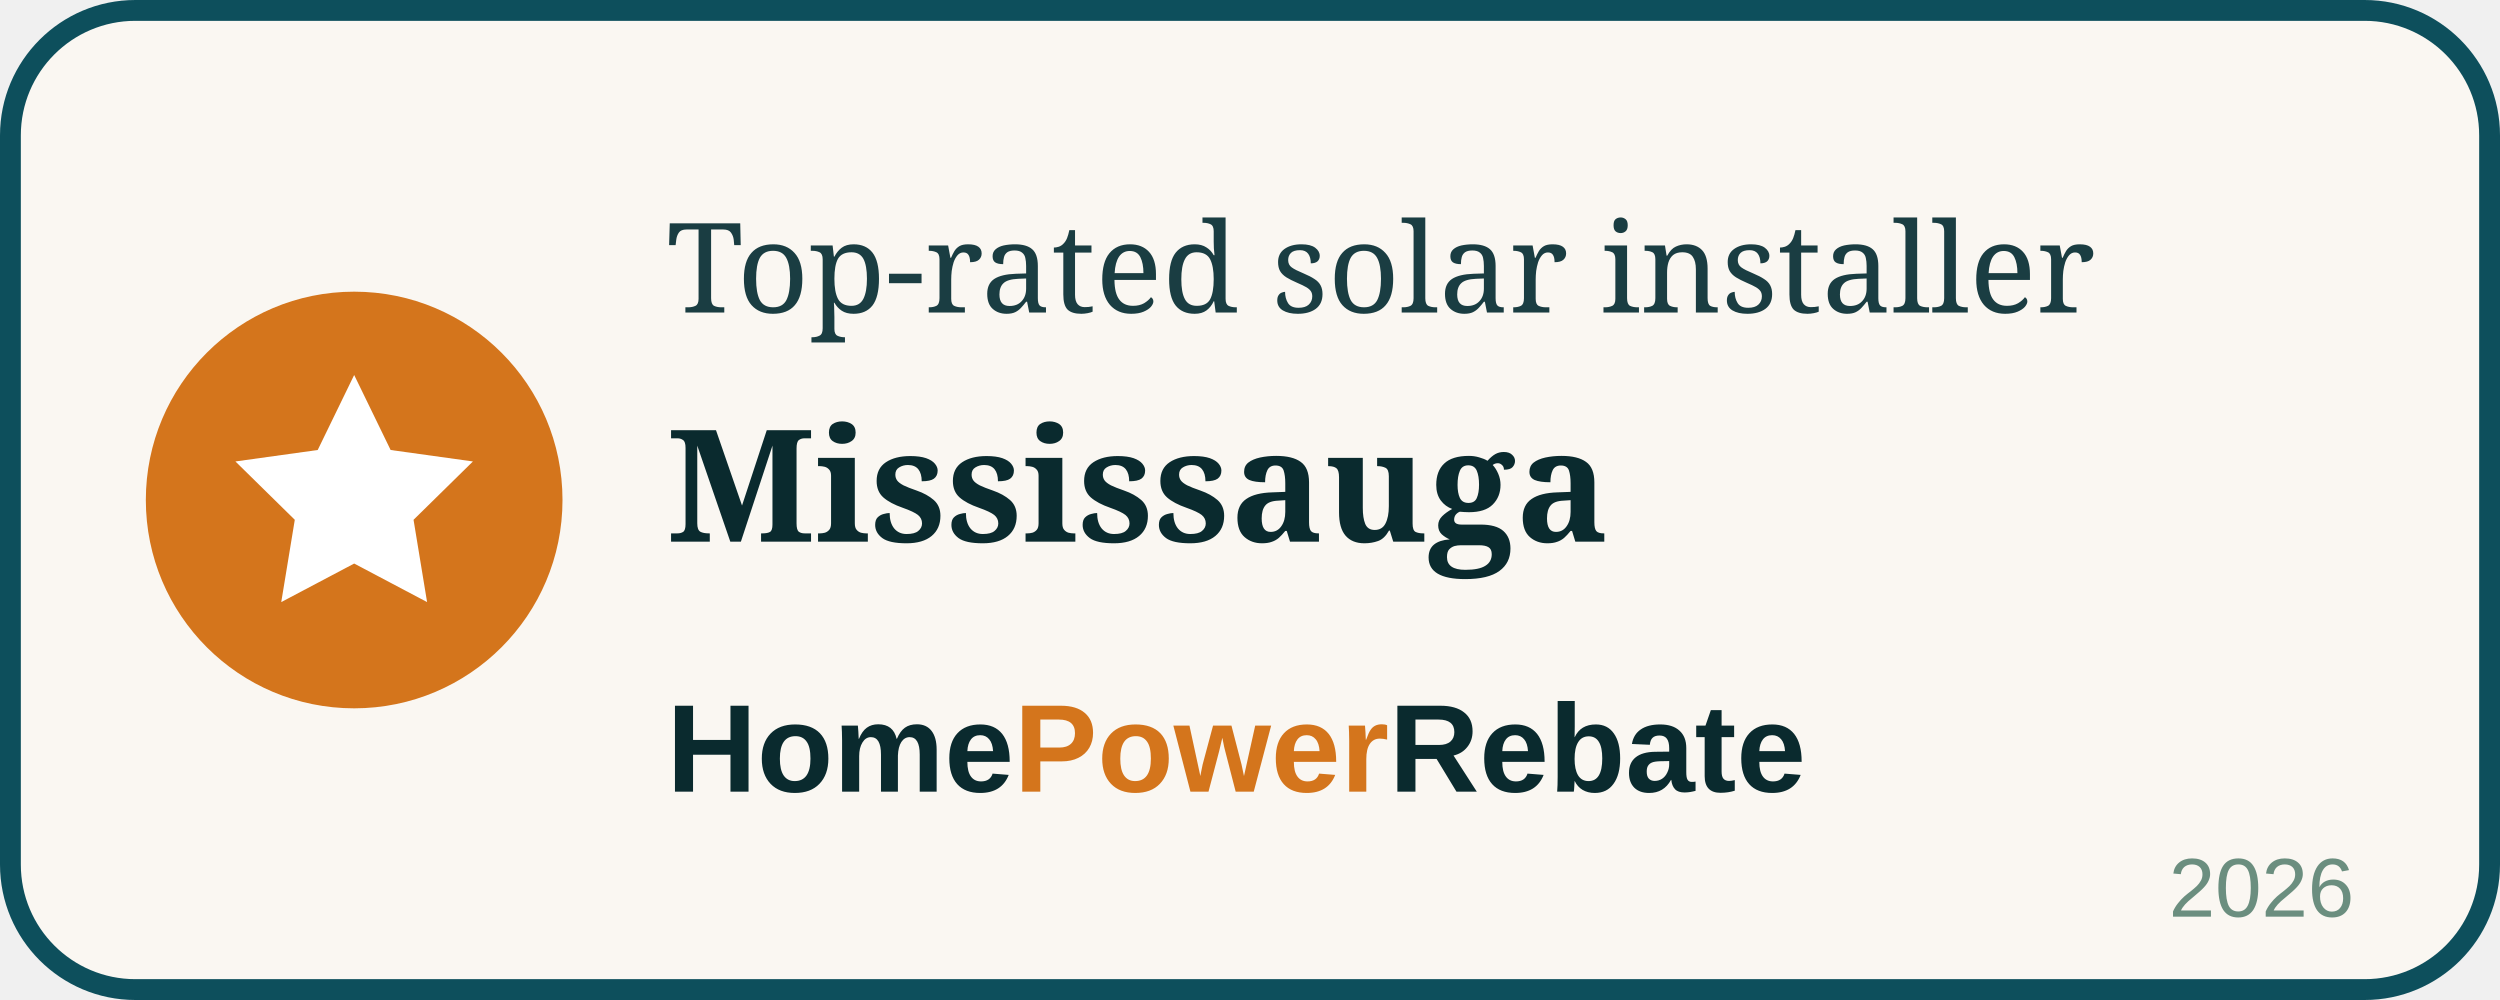
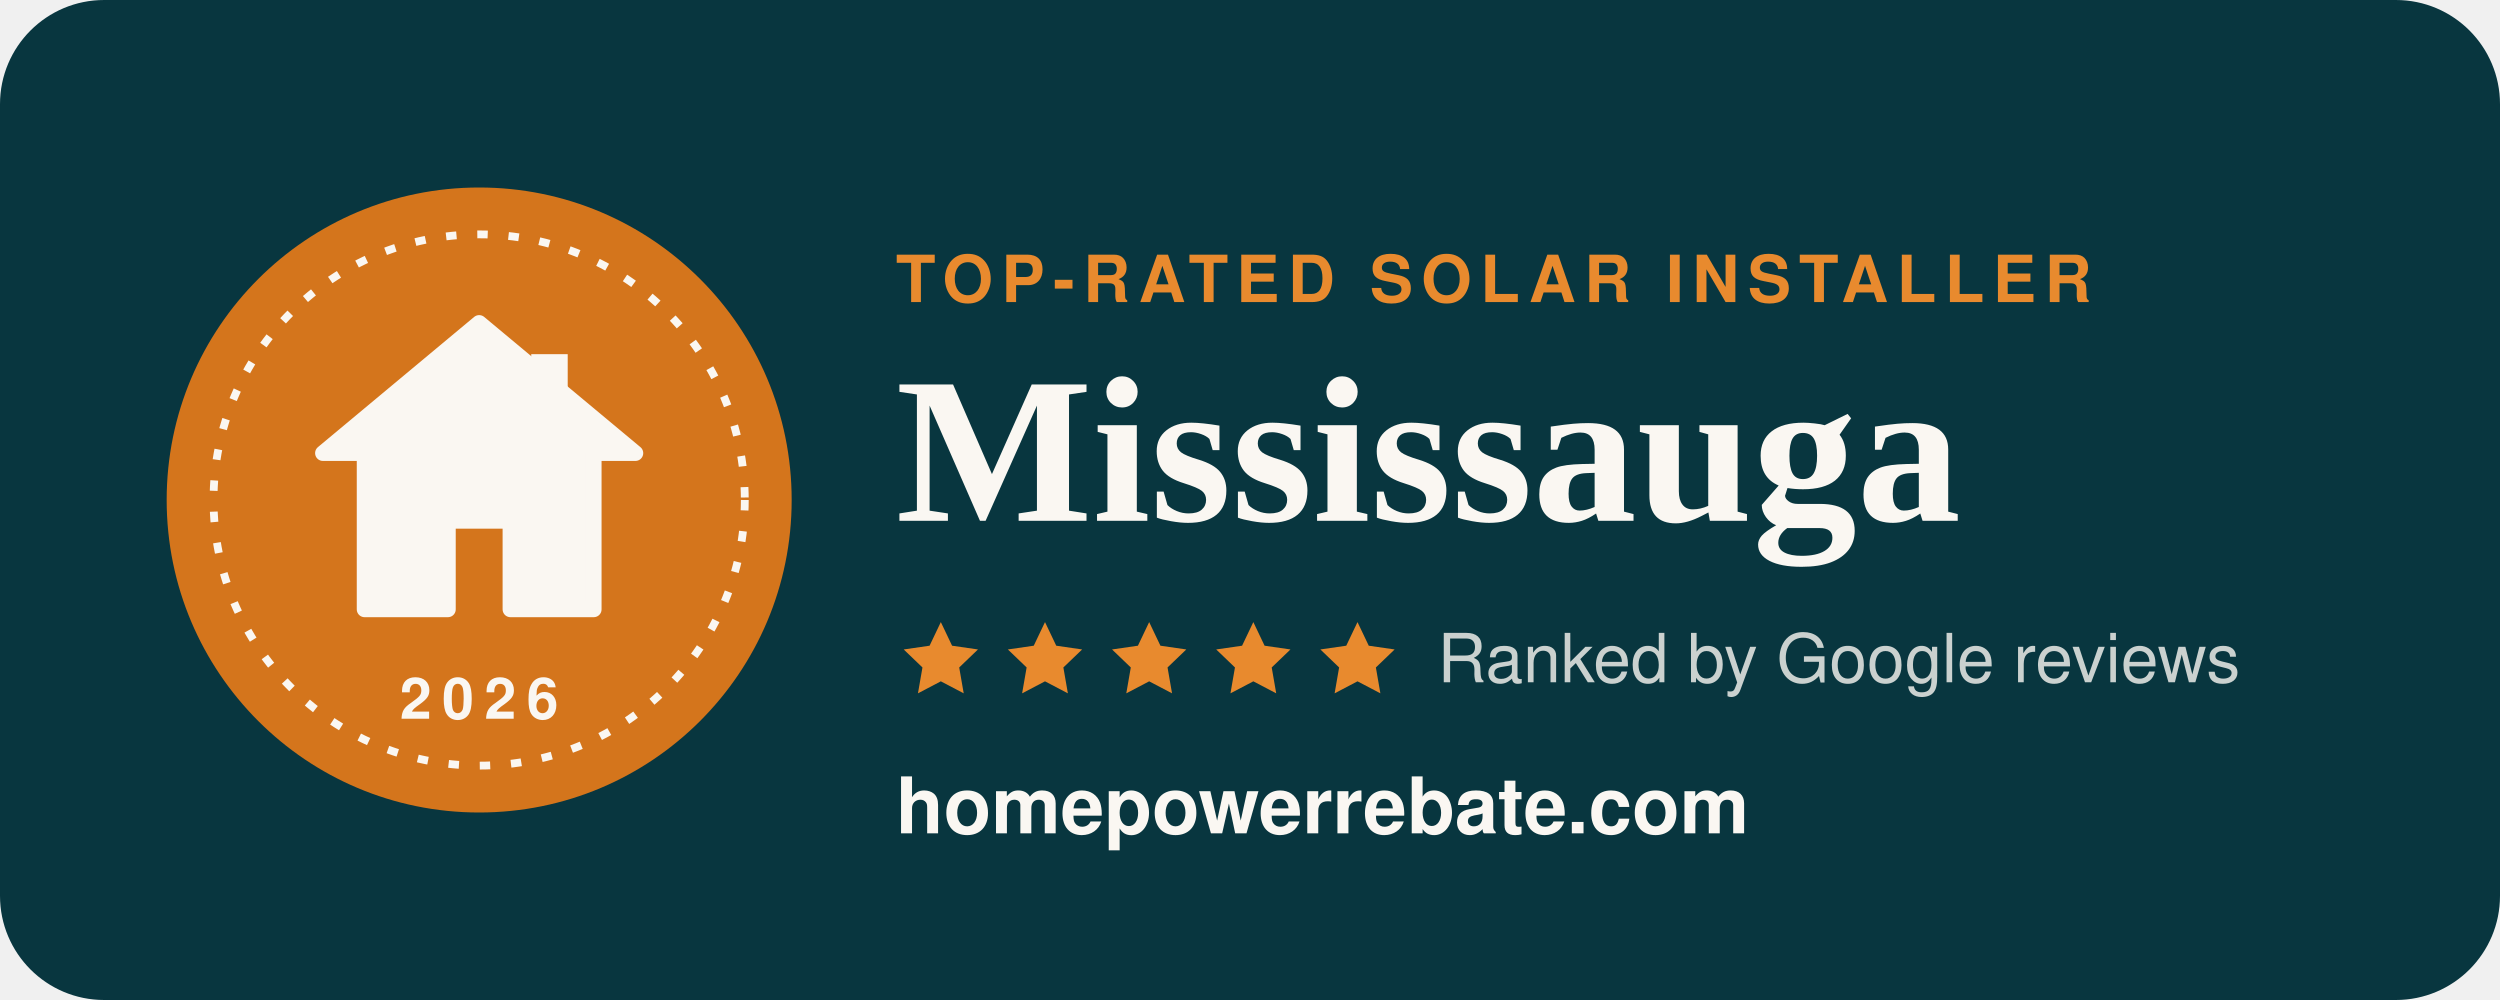
- <svg xmlns="http://www.w3.org/2000/svg" width="240" height="96" viewBox="0 0 240 96" role="img" aria-label="Top-rated solar installer in Mississauga - HomePowerRebate">
-   <rect x="1" y="1" width="238" height="94" rx="12" fill="#faf7f2" stroke="#0d4f5c" stroke-width="2" />
-   <circle cx="34" cy="48" r="20" fill="#d4751c" />
-   <path d="M34 36l3.5 7.2 7.9 1.1-5.7 5.6 1.3 7.9-7-3.7-7 3.7 1.3-7.9-5.7-5.6 7.9-1.1z" fill="#fff" />
-   <text x="64" y="30" font-family="Georgia,serif" font-size="12" fill="#1a3d42">Top-rated solar installer</text>
-   <text x="64" y="52" font-family="Georgia,serif" font-size="15" font-weight="700" fill="#0a2a2e">Mississauga</text>
-   <text x="64" y="76" font-family="Arial,sans-serif" font-size="12" font-weight="700" fill="#0a2a2e">Home<tspan fill="#d4751c">Power</tspan>Rebate</text>
-   <text x="226" y="88" font-family="Arial,sans-serif" font-size="8" fill="#6b8e7f" text-anchor="end">2026</text>
+ <svg xmlns="http://www.w3.org/2000/svg" width="480" height="192" viewBox="0 0 480 192" role="img" aria-label="Top-rated solar installer in Mississauga, ranked by Google reviews - homepowerrebate.com">
+   <rect width="480" height="192" rx="20" fill="#08363f" />
+   <circle cx="92" cy="96" r="60" fill="#d4751c" />
+   <circle cx="92" cy="96" r="51" fill="none" stroke="#faf7f2" stroke-width="1.5" stroke-dasharray="2 4" />
+   <path d="M92 62L62 87h8v30h16V100h12v17h16V87h8z" fill="#faf7f2" stroke="#faf7f2" stroke-width="3" stroke-linejoin="round" />
+   <rect x="102" y="68" width="7" height="12" fill="#faf7f2" />
+   <text x="92" y="138" text-anchor="middle" font-family="Helvetica,Arial,sans-serif" font-size="11" font-weight="700" letter-spacing="2" fill="#faf7f2">2026</text>
+   <text x="172" y="58" font-family="Helvetica,Arial,sans-serif" font-size="12.5" font-weight="700" letter-spacing="1.6" fill="#e88a2e">TOP-RATED SOLAR INSTALLER</text>
+   <text x="172" y="100" font-family="Georgia,'Times New Roman',serif" font-size="40" font-weight="700" fill="#faf7f2">Mississauga</text>
+   <path transform="translate(172 118) scale(0.72)" d="M12 2l3 6.3 6.9 1-5 4.8 1.2 6.9L12 17.8 5.9 21l1.2-6.9-5-4.8 6.9-1z" fill="#e88a2e" />
+   <path transform="translate(192 118) scale(0.72)" d="M12 2l3 6.3 6.9 1-5 4.8 1.2 6.9L12 17.8 5.9 21l1.2-6.9-5-4.8 6.9-1z" fill="#e88a2e" />
+   <path transform="translate(212 118) scale(0.72)" d="M12 2l3 6.3 6.9 1-5 4.8 1.2 6.9L12 17.8 5.9 21l1.2-6.9-5-4.8 6.9-1z" fill="#e88a2e" />
+   <path transform="translate(232 118) scale(0.72)" d="M12 2l3 6.3 6.9 1-5 4.8 1.2 6.9L12 17.8 5.9 21l1.2-6.9-5-4.8 6.9-1z" fill="#e88a2e" />
+   <path transform="translate(252 118) scale(0.72)" d="M12 2l3 6.3 6.9 1-5 4.8 1.2 6.9L12 17.8 5.9 21l1.2-6.9-5-4.8 6.9-1z" fill="#e88a2e" />
+   <text x="276" y="131" font-family="Helvetica,Arial,sans-serif" font-size="13" fill="#faf7f2" fill-opacity="0.8">Ranked by Google reviews</text>
+   <text x="172" y="160" font-family="Helvetica,Arial,sans-serif" font-size="15" font-weight="700" fill="#faf7f2">homepowerrebate.com</text>
</svg>
